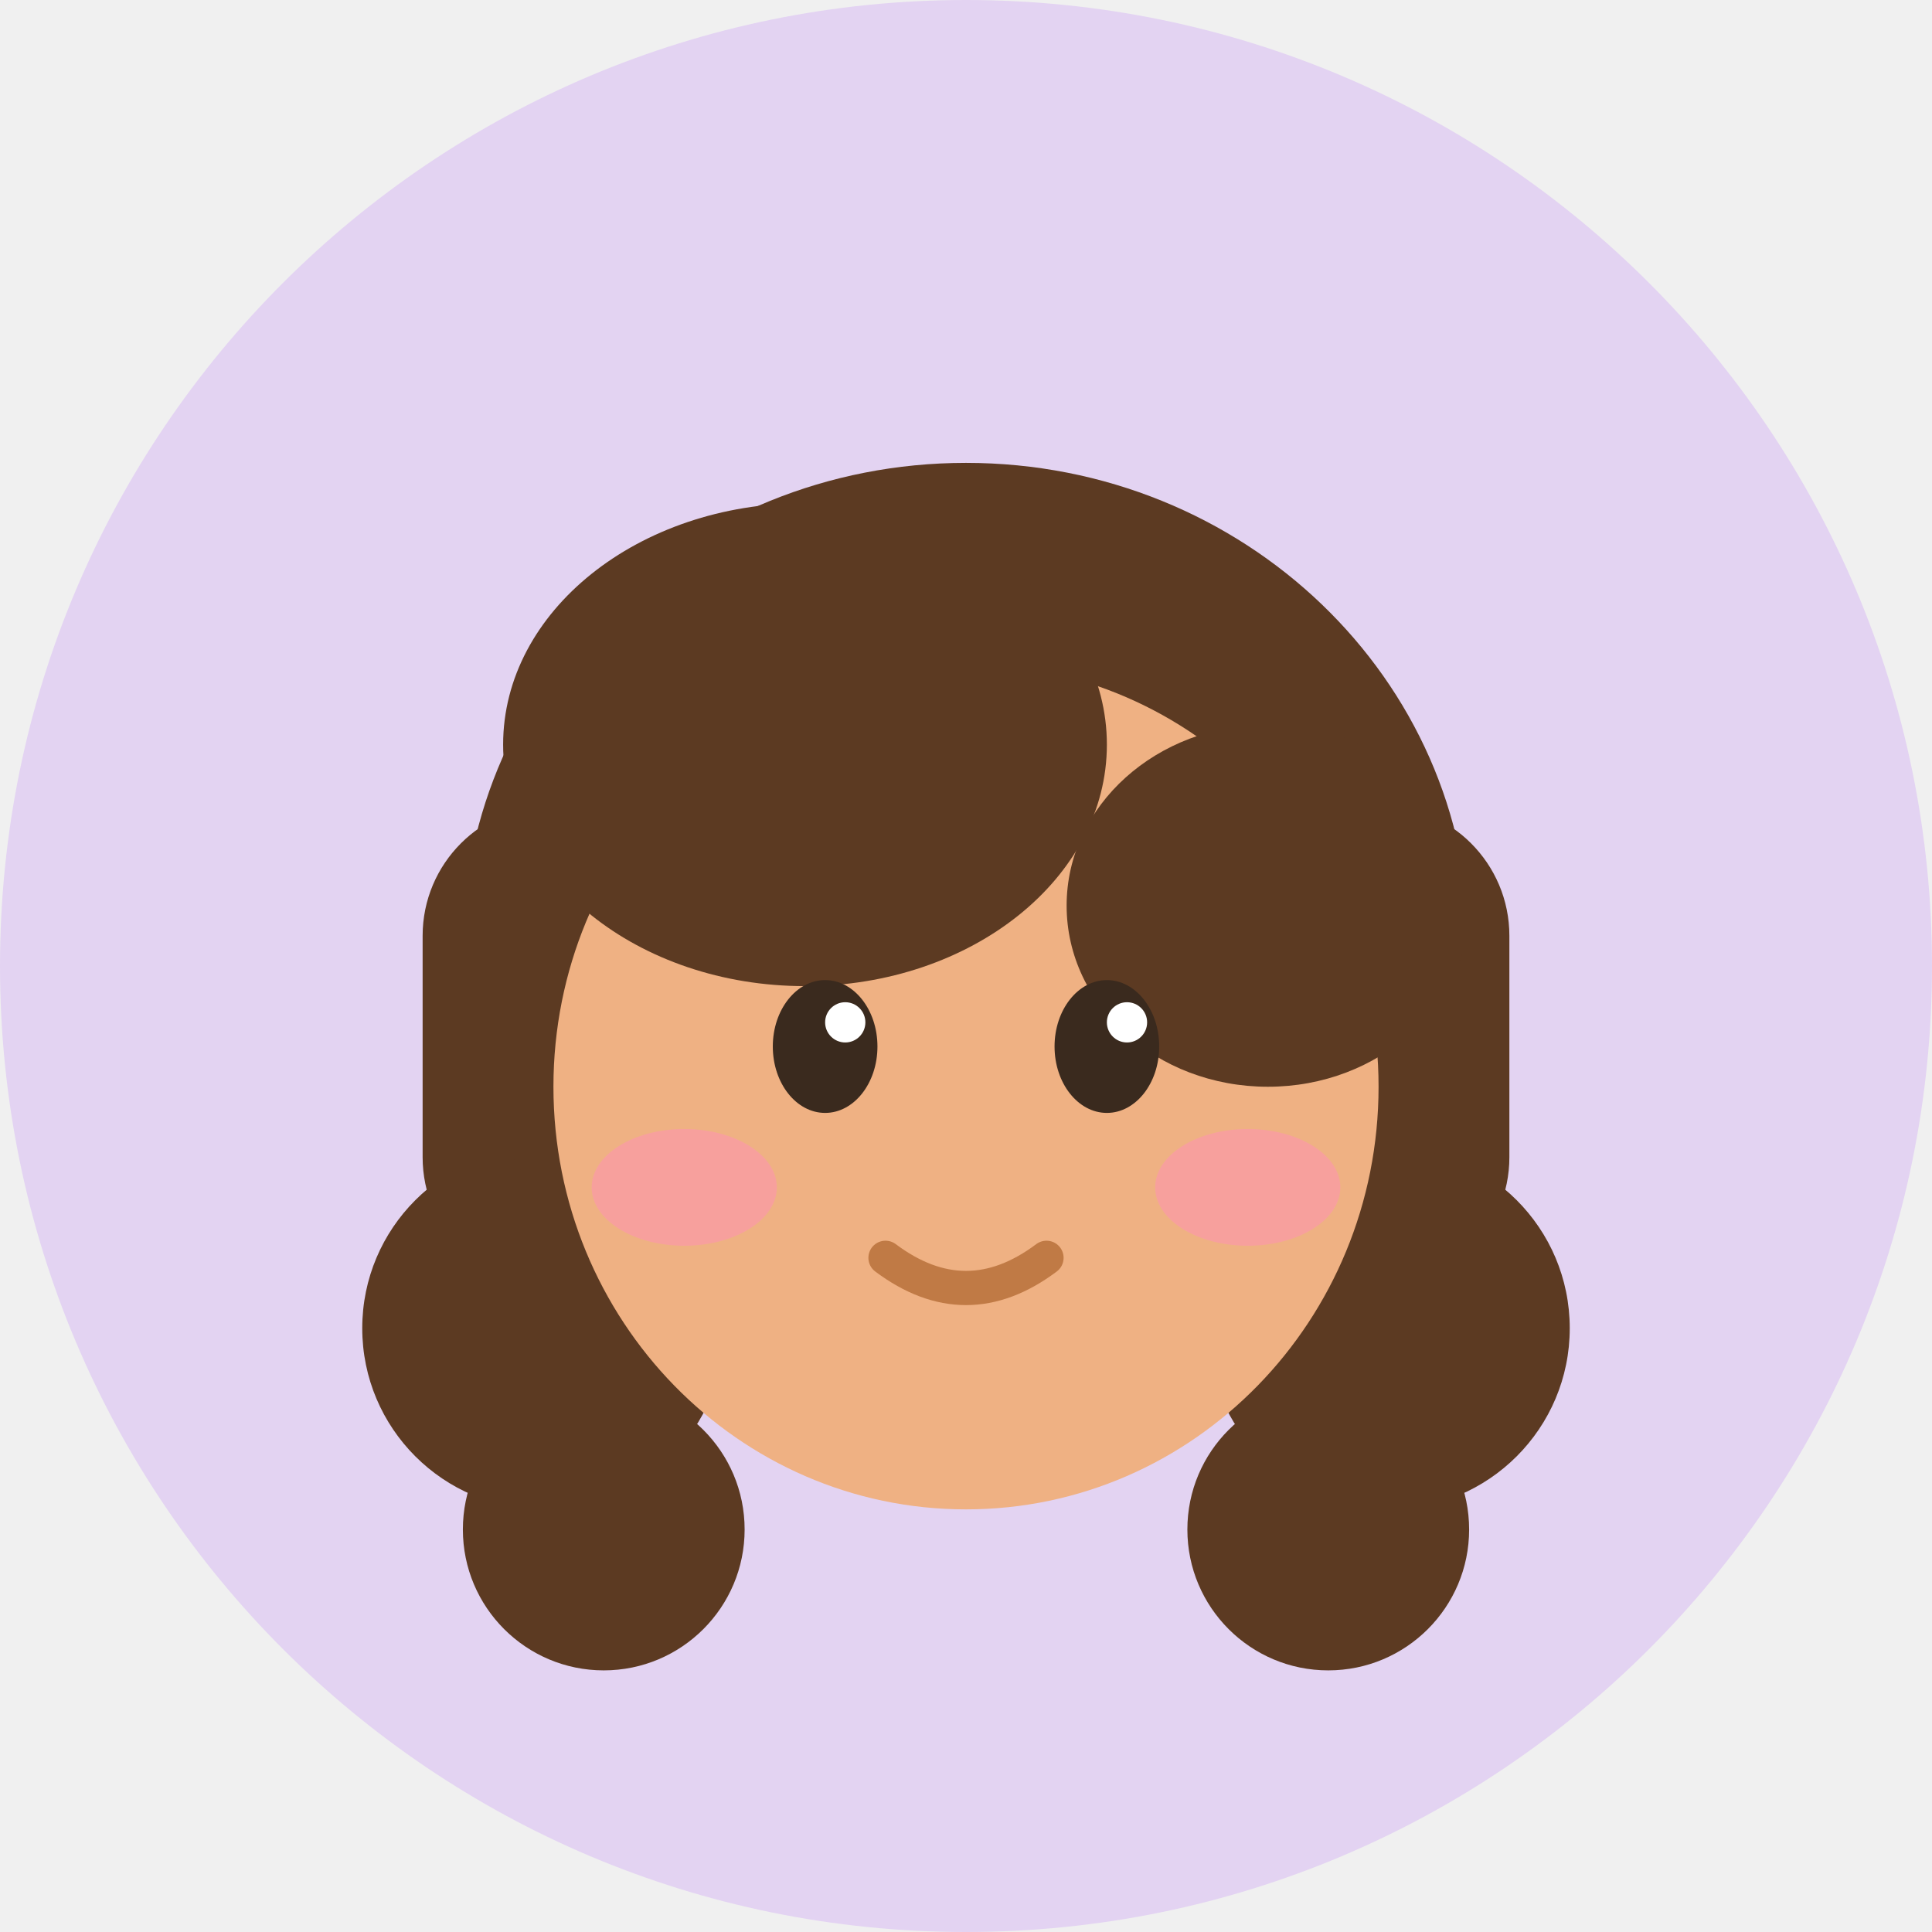
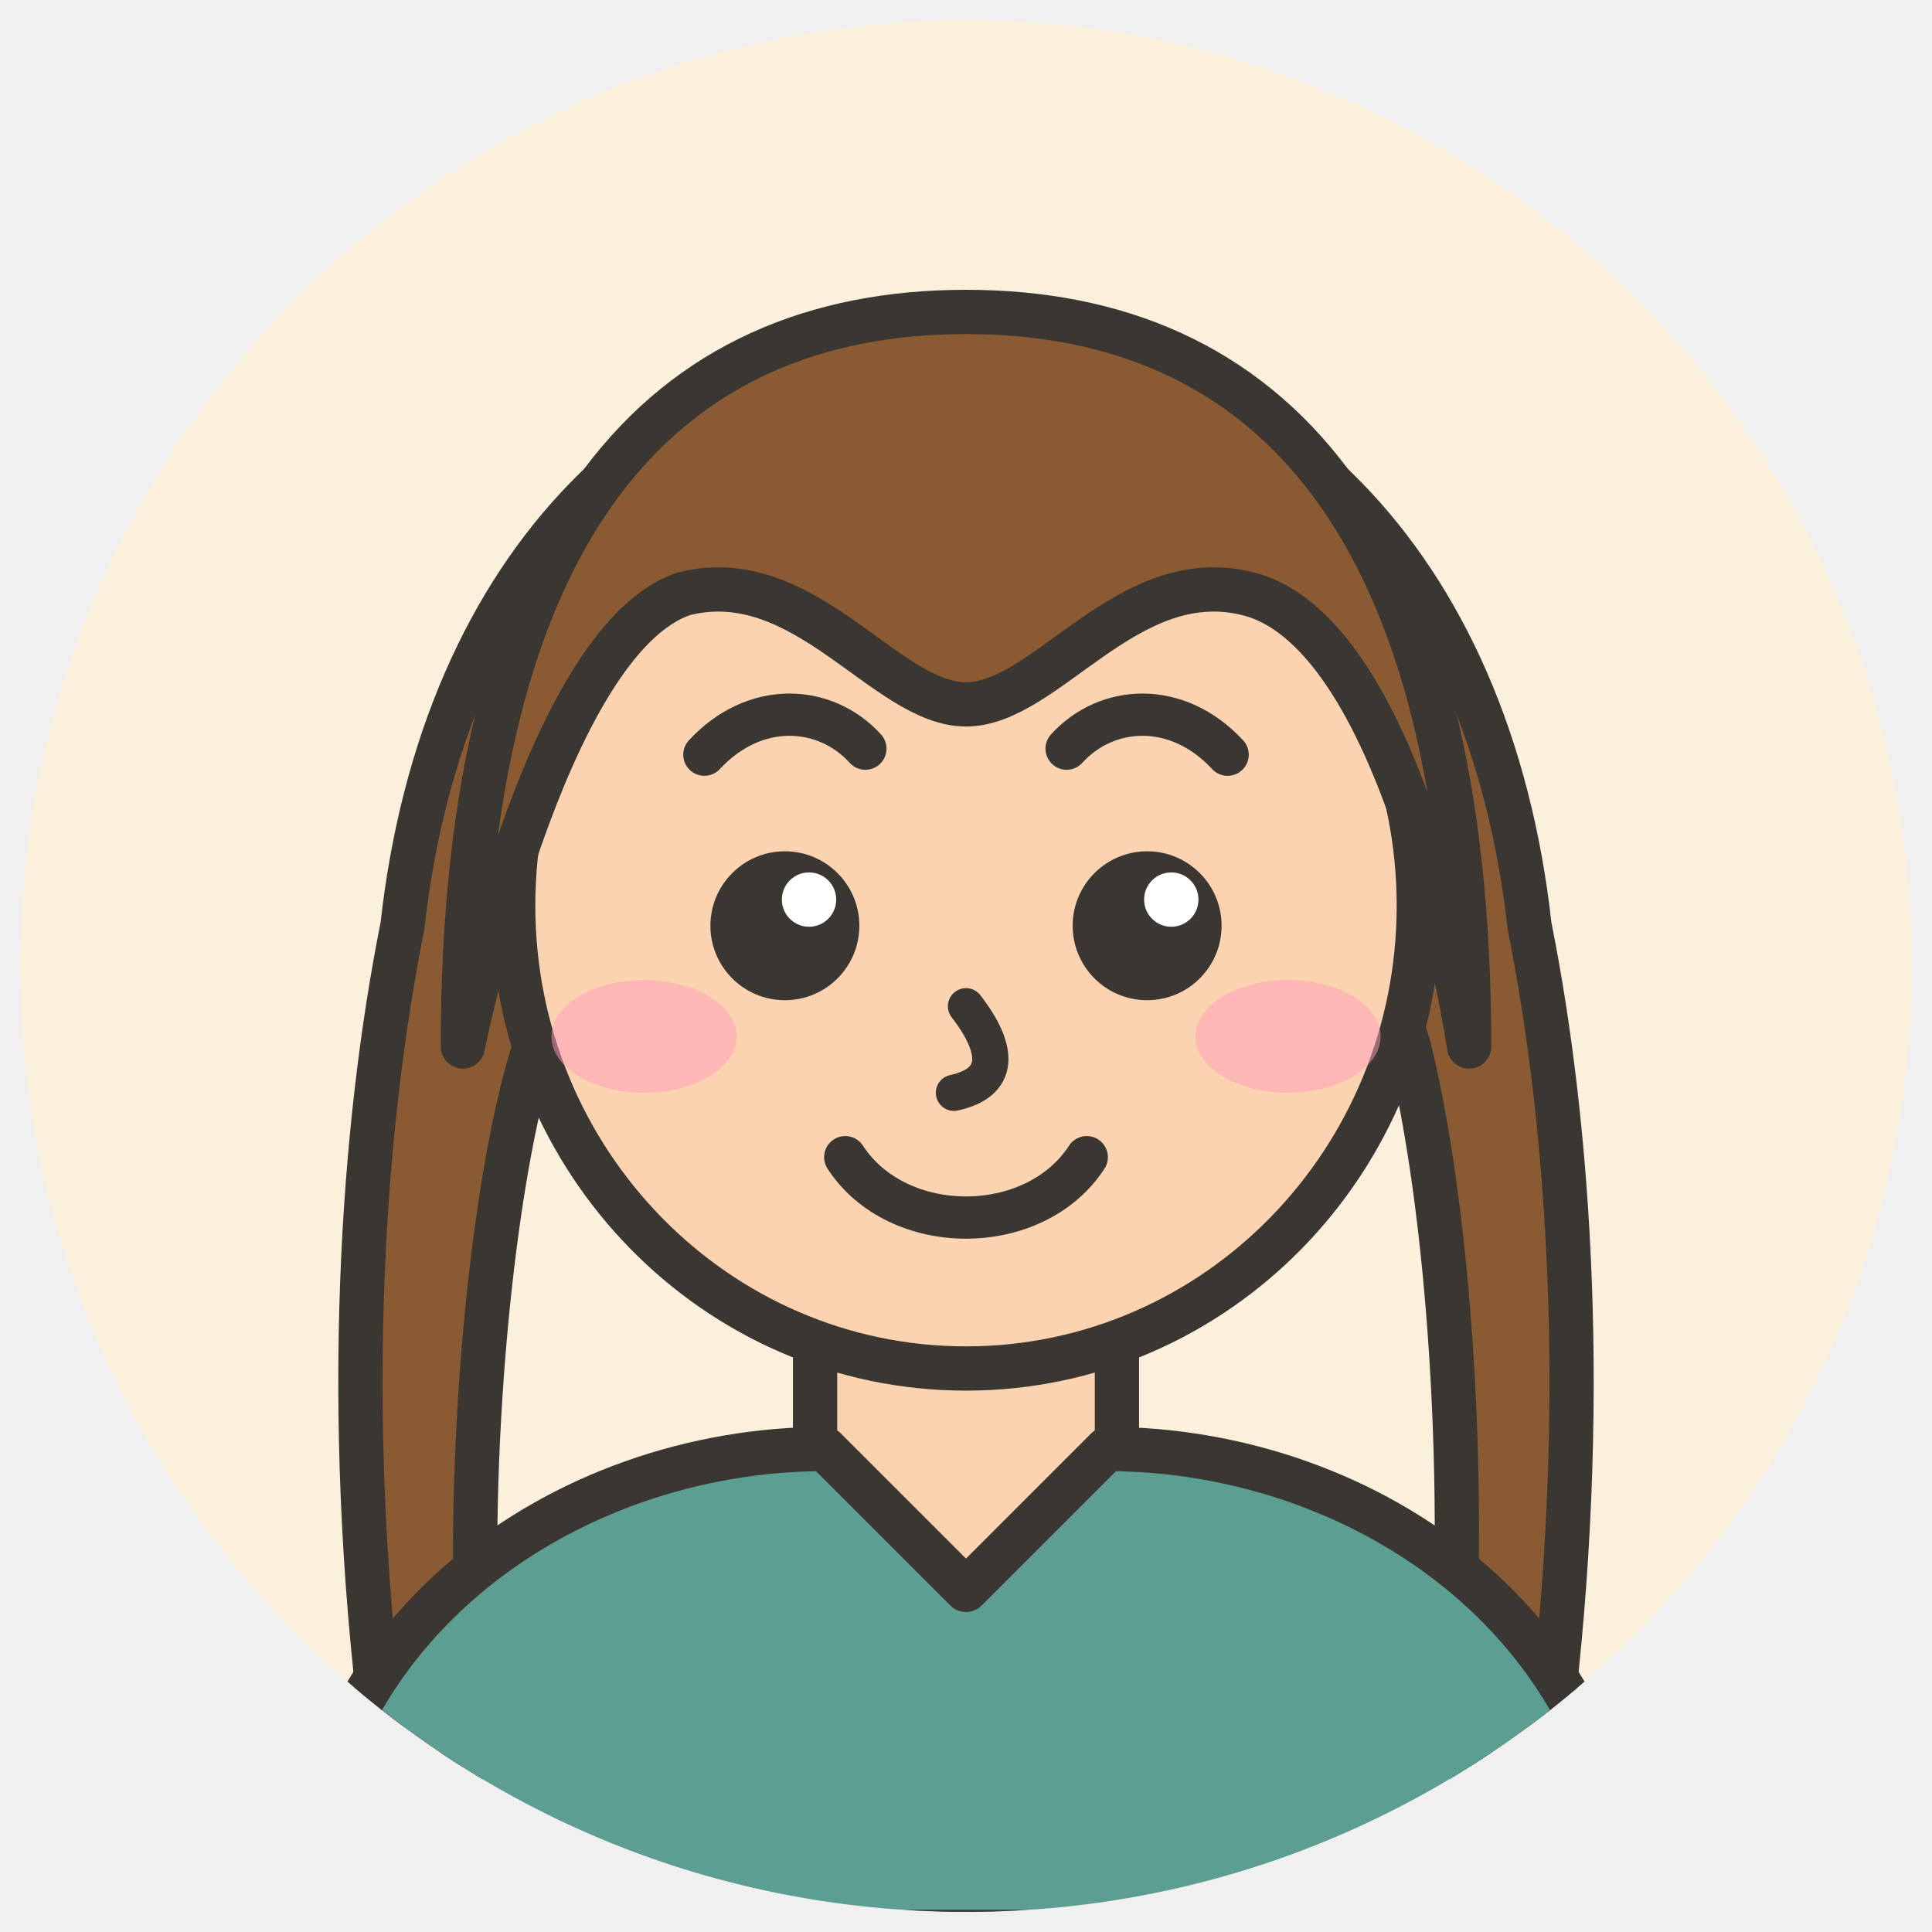
- <svg xmlns="http://www.w3.org/2000/svg" width="96" height="96" viewBox="0 0 96 96">
-   <circle cx="48" cy="48" r="48" fill="#E3D3F2" />
-   <rect x="21" y="40" width="13" height="24" rx="6.5" fill="#5C3A22" />
-   <circle cx="27" cy="66" r="9" fill="#5C3A22" />
-   <circle cx="30" cy="76" r="7" fill="#5C3A22" />
-   <rect x="62" y="40" width="13" height="24" rx="6.5" fill="#5C3A22" />
-   <circle cx="69" cy="66" r="9" fill="#5C3A22" />
-   <circle cx="66" cy="76" r="7" fill="#5C3A22" />
-   <ellipse cx="48" cy="47" rx="25" ry="24" fill="#5C3A22" />
-   <ellipse cx="48" cy="54" rx="20.5" ry="21" fill="#EFB183" />
-   <ellipse cx="40" cy="37" rx="15" ry="12" fill="#5C3A22" />
-   <ellipse cx="63" cy="45" rx="10" ry="9" fill="#5C3A22" />
-   <ellipse cx="41" cy="52" rx="2.6" ry="3.3" fill="#3A2A1E" />
-   <ellipse cx="55" cy="52" rx="2.6" ry="3.3" fill="#3A2A1E" />
-   <circle cx="42" cy="50.8" r="1" fill="#FFFFFF" />
-   <circle cx="56" cy="50.8" r="1" fill="#FFFFFF" />
-   <ellipse cx="34" cy="59" rx="4.6" ry="2.9" fill="#FF8FB8" opacity="0.5" />
-   <ellipse cx="62" cy="59" rx="4.6" ry="2.9" fill="#FF8FB8" opacity="0.5" />
-   <path d="M44 62.5q4 3 8 0" fill="none" stroke="#C07A45" stroke-width="1.7" stroke-linecap="round" />
+ <svg xmlns="http://www.w3.org/2000/svg" width="96" height="96" viewBox="0 0 96 96" role="img" aria-label="妈妈 05 卷发披肩">
+   <defs>
+     <clipPath id="ring-mom-05">
+       <circle cx="48" cy="48" r="47.0" />
+     </clipPath>
+   </defs>
+   <g clip-path="url(#ring-mom-05)">
+     <circle cx="48" cy="48" r="47.0" fill="#FBF0DC" />
+     <path d="M19 86 C17 70 18 56 20 46 C22 28 33 17 48 17 C63 17 74 28 76 46 C78 56 79 70 77 86 C76.5 89 72.5 89 72 86 C73 74 72 60 70 52 C70 52 63 28 53 31 C48 33 46 29 40 31 C31 34 26 54 26 54 C24 62 23 76 24 86 C23.5 89 19.5 89 19 86 Z" fill="#8A5A32" stroke="#3A3733" stroke-width="2.2" stroke-linejoin="round" />
+     <path d="M40.5 60 L40.5 77 C40.5 80 55.5 80 55.5 77 L55.5 60 Z" fill="#FBD3B0" stroke="#3A3733" stroke-width="2.2" stroke-linejoin="round" />
+     <path d="M15 96 C15 81 28 72 41 72 L48 79 L55 72 C68 72 81 81 81 96 Z" fill="#5C9E92" stroke="#3A3733" stroke-width="2.2" stroke-linejoin="round" />
+     <ellipse cx="48" cy="45" rx="22.5" ry="23" fill="#FBD3B0" stroke="#3A3733" stroke-width="2.2" />
+     <path d="M23 52 C23 26 33 15.5 48 15.5 C63 15.5 73 26 73 52 C73 52 70 31.5 62 29.5 C56 28 52 35 48 35 C44 35 40 28 34 29.5 C27 31.8 23 52 23 52 Z" fill="#8A5A32" stroke="#3A3733" stroke-width="2.2" stroke-linejoin="round" />
+     <path d="M35 37.5 C37.5 34.8 41 35 43 37.2" fill="none" stroke="#3A3733" stroke-width="2.1" stroke-linecap="round" />
+     <path d="M61 37.5 C58.5 34.8 55 35 53 37.2" fill="none" stroke="#3A3733" stroke-width="2.1" stroke-linecap="round" />
+     <path d="M48 50 C49.7 52.2 49.7 53.8 47.4 54.3" fill="none" stroke="#3A3733" stroke-width="1.8" stroke-linecap="round" />
+     <circle cx="39" cy="46" r="3.7" fill="#3A3733" />
+     <circle cx="57" cy="46" r="3.7" fill="#3A3733" />
+     <circle cx="40.2" cy="44.7" r="1.35" fill="#FFFFFF" />
+     <circle cx="58.2" cy="44.7" r="1.35" fill="#FFFFFF" />
+     <path d="M42 57.5 C44.6 61.5 51.4 61.5 54 57.5" fill="none" stroke="#3A3733" stroke-width="2.1" stroke-linecap="round" />
+     <ellipse cx="32" cy="51.5" rx="4.6" ry="2.8" fill="#FF9BB8" opacity="0.5" />
+     <ellipse cx="64" cy="51.5" rx="4.6" ry="2.8" fill="#FF9BB8" opacity="0.5" />
+   </g>
</svg>
